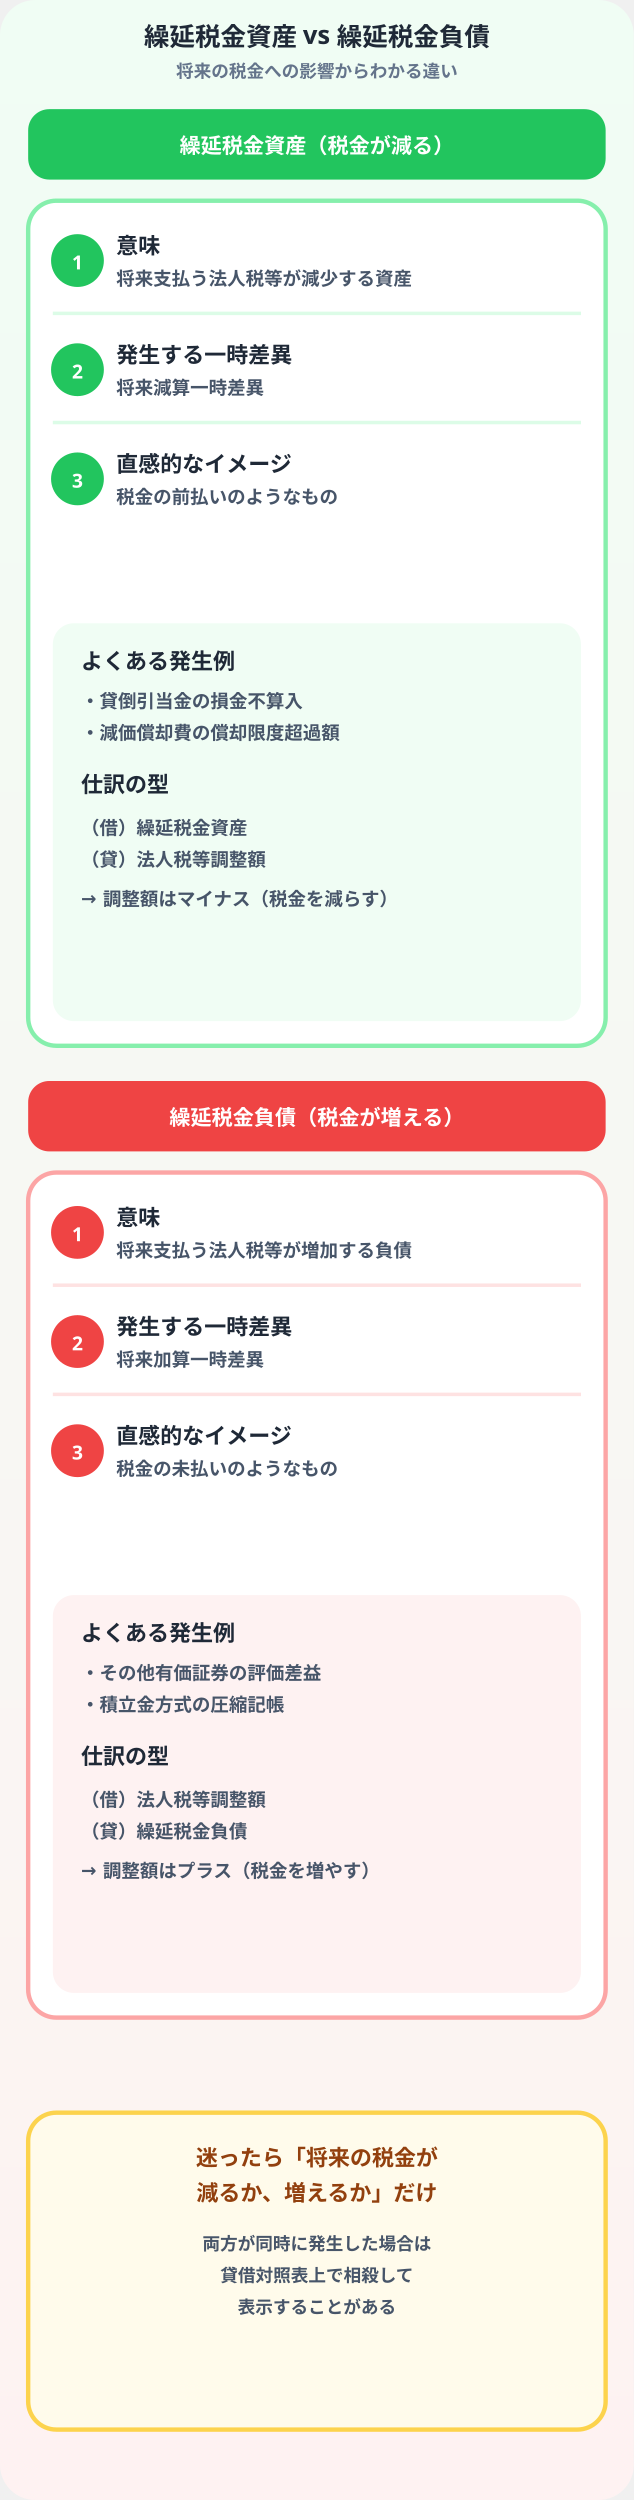
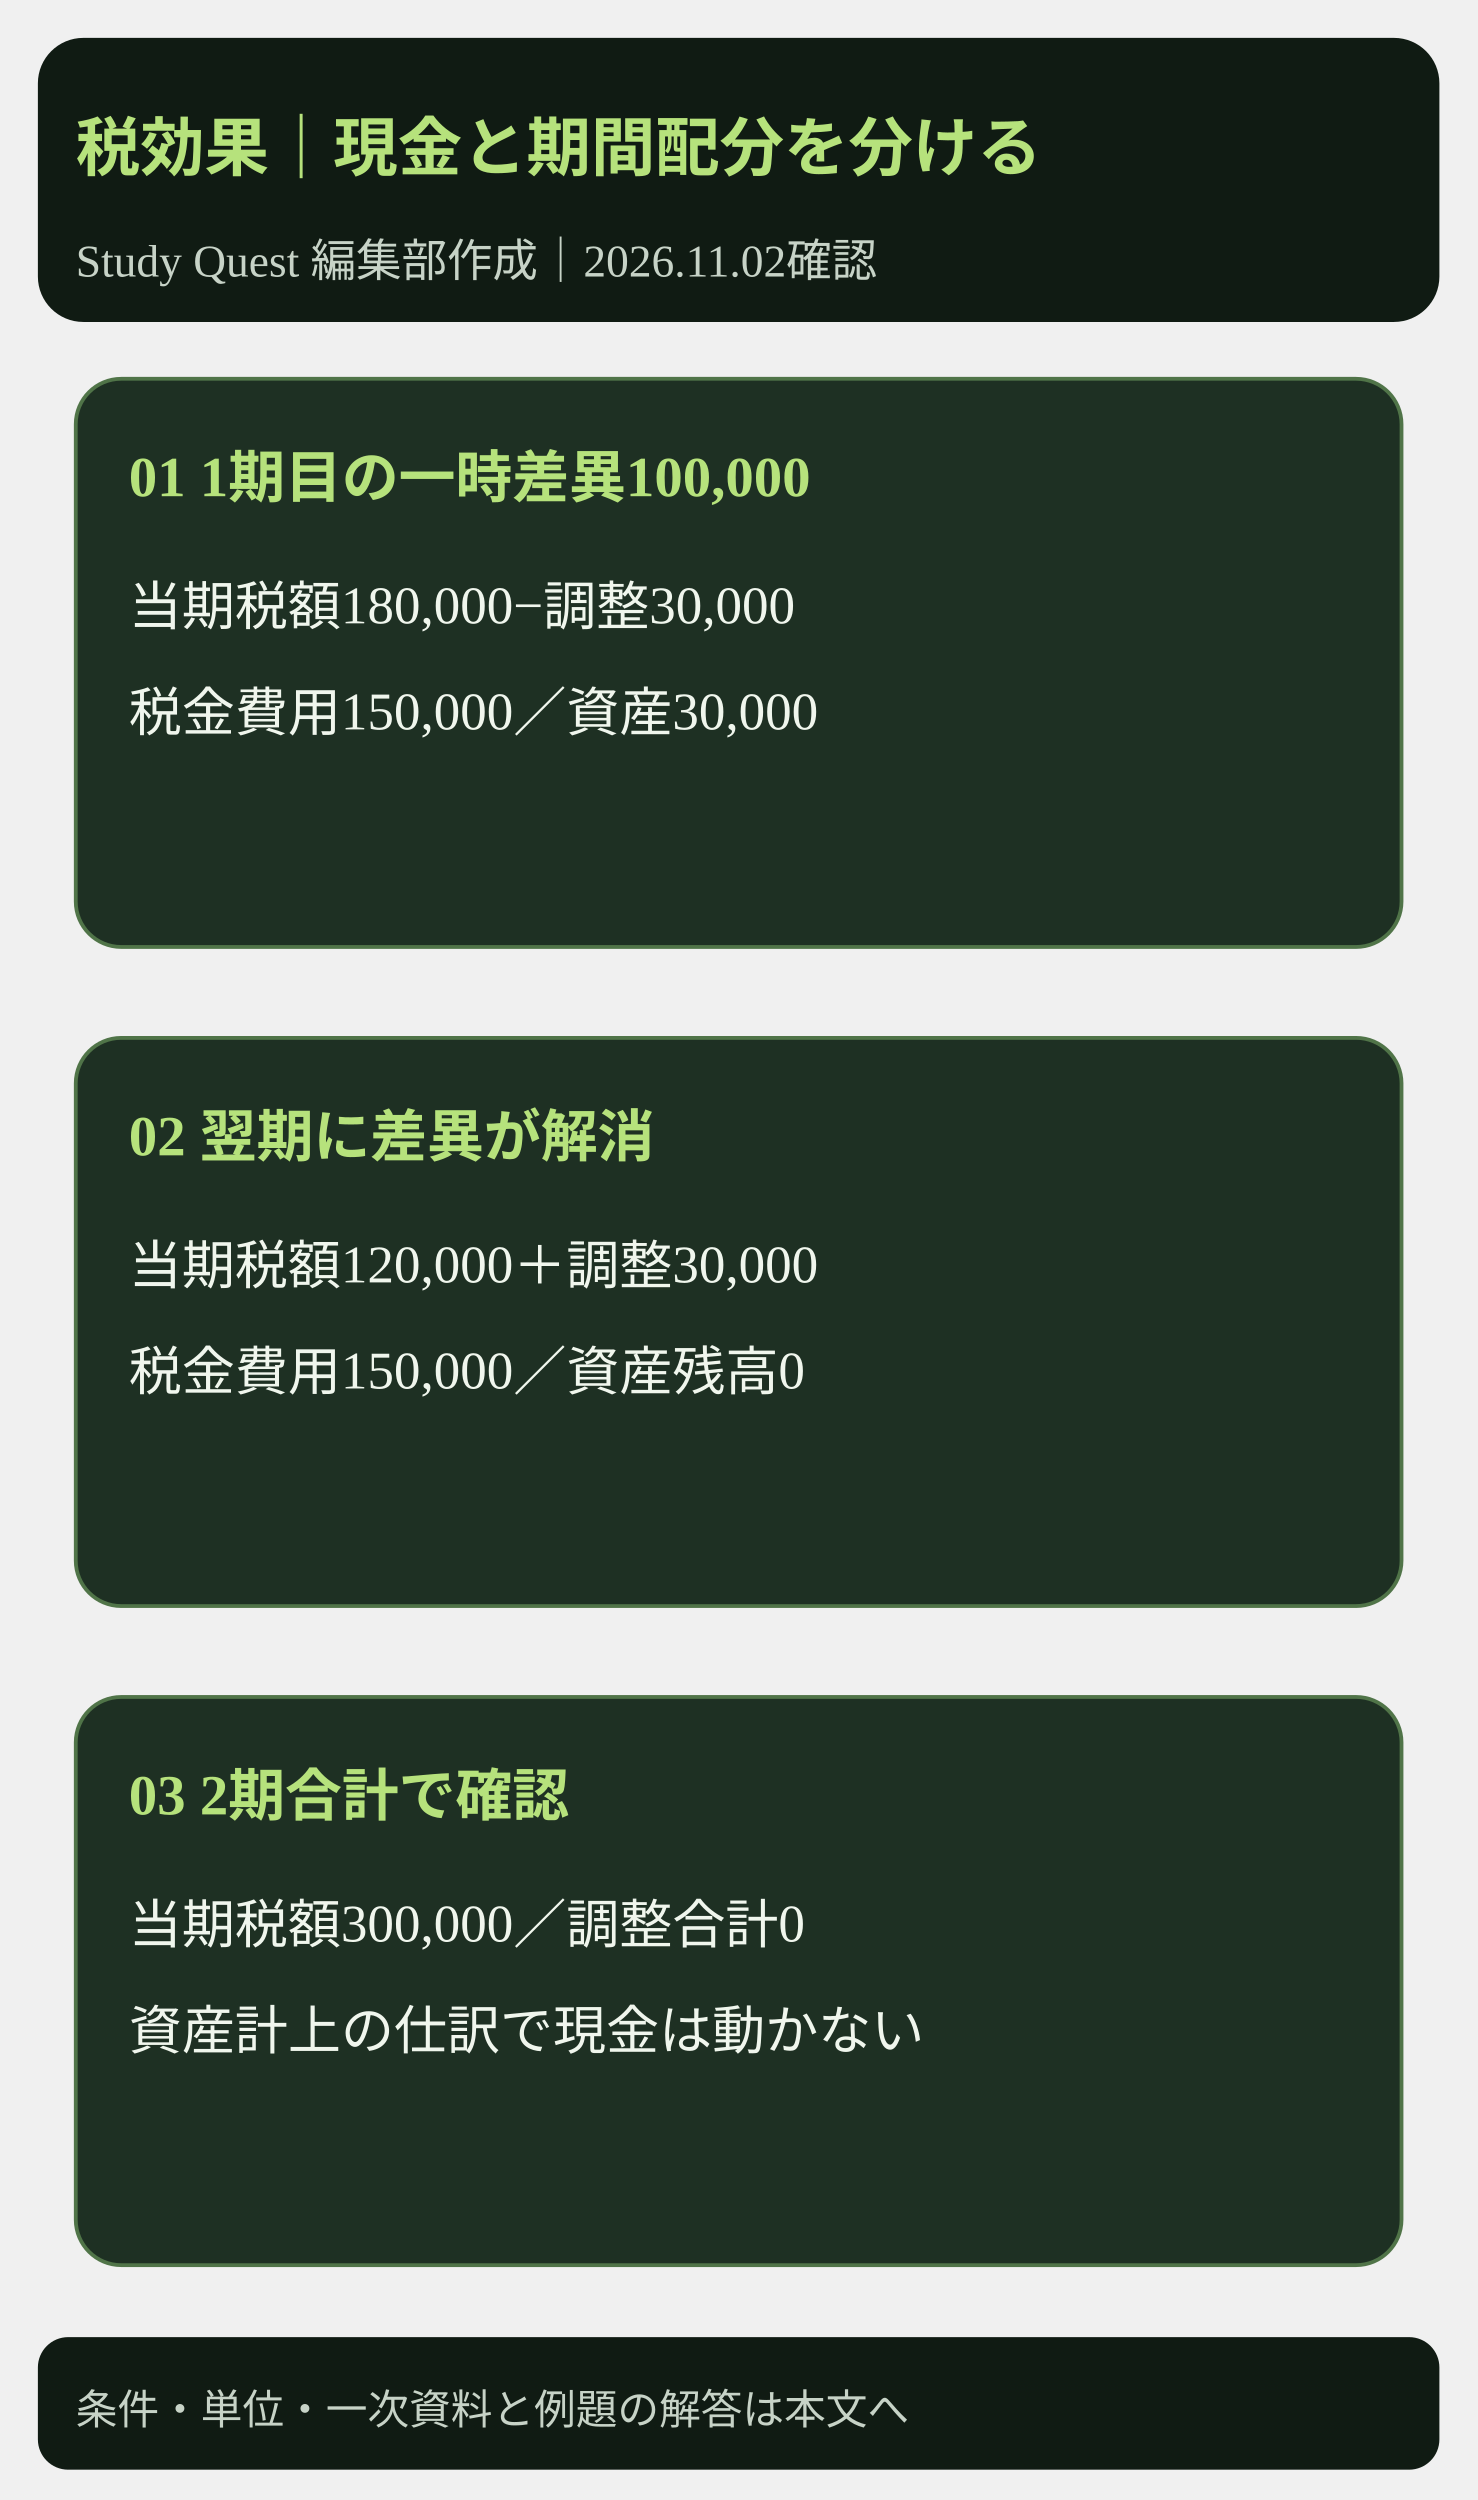
- <svg xmlns="http://www.w3.org/2000/svg" width="360" height="1420" viewBox="0 0 360 1420" role="img" aria-labelledby="title desc">
-   <defs>
-     <linearGradient id="mbg" x1="0" y1="0" x2="0" y2="1">
-       <stop offset="0" stop-color="#f0fdf4" />
-       <stop offset="1" stop-color="#fef2f2" />
-     </linearGradient>
-     <style>
-       .title{font-family:"Noto Sans JP", system-ui, sans-serif;font-size:14.5px;font-weight:800;fill:#1f2937}
-       .sub{font-family:"Noto Sans JP", system-ui, sans-serif;font-size:10px;font-weight:600;fill:#64748b}
-       .colhead{font-family:"Noto Sans JP", system-ui, sans-serif;font-size:12px;font-weight:800;fill:#ffffff}
-       .ptnum{font-family:"Noto Sans JP", system-ui, sans-serif;font-size:11px;font-weight:800;fill:#ffffff}
-       .ptname{font-family:"Noto Sans JP", system-ui, sans-serif;font-size:12.5px;font-weight:800;fill:#1f2937}
-       .ptbody{font-family:"Noto Sans JP", system-ui, sans-serif;font-size:10.5px;font-weight:600;fill:#475569}
-       .banner{font-family:"Noto Sans JP", system-ui, sans-serif;font-size:12.5px;font-weight:800;fill:#92400e}
-       .bannersmall{font-family:"Noto Sans JP", system-ui, sans-serif;font-size:10px;font-weight:600;fill:#475569}
-     </style>
-   </defs>
-   <rect width="360" height="1420" rx="20" fill="url(#mbg)" />
-   <text x="180" y="26" text-anchor="middle" class="title">繰延税金資産 vs 繰延税金負債</text>
-   <text x="180" y="44" text-anchor="middle" class="sub">将来の税金への影響からわかる違い</text>
-   <rect x="16" y="62" width="328" height="40" rx="12" fill="#22c55e" />
-   <text x="180" y="87" text-anchor="middle" class="colhead">繰延税金資産（税金が減る）</text>
-   <rect x="16" y="114" width="328" height="480" rx="16" fill="#ffffff" stroke="#86efac" stroke-width="2.5" />
-   <circle cx="44" cy="148" r="15" fill="#22c55e" />
-   <text x="44" y="153" text-anchor="middle" class="ptnum">1</text>
-   <text x="66" y="144" class="ptname">意味</text>
-   <text x="66" y="162" class="ptbody">将来支払う法人税等が減少する資産</text>
-   <line x1="30" y1="178" x2="330" y2="178" stroke="#dcfce7" stroke-width="2" />
-   <circle cx="44" cy="210" r="15" fill="#22c55e" />
-   <text x="44" y="215" text-anchor="middle" class="ptnum">2</text>
-   <text x="66" y="206" class="ptname">発生する一時差異</text>
-   <text x="66" y="224" class="ptbody">将来減算一時差異</text>
-   <line x1="30" y1="240" x2="330" y2="240" stroke="#dcfce7" stroke-width="2" />
-   <circle cx="44" cy="272" r="15" fill="#22c55e" />
-   <text x="44" y="277" text-anchor="middle" class="ptnum">3</text>
-   <text x="66" y="268" class="ptname">直感的なイメージ</text>
-   <text x="66" y="286" class="ptbody">税金の前払いのようなもの</text>
-   <rect x="30" y="354" width="300" height="226" rx="12" fill="#f0fdf4" />
-   <text x="46" y="380" class="ptname" fill="#166534">よくある発生例</text>
-   <text x="46" y="402" class="ptbody">・貸倒引当金の損金不算入</text>
-   <text x="46" y="420" class="ptbody">・減価償却費の償却限度超過額</text>
-   <text x="46" y="450" class="ptname" fill="#166534">仕訳の型</text>
-   <text x="46" y="474" class="ptbody">（借）繰延税金資産</text>
-   <text x="46" y="492" class="ptbody">（貸）法人税等調整額</text>
-   <text x="46" y="514" class="ptbody">→ 調整額はマイナス（税金を減らす）</text>
-   <rect x="16" y="614" width="328" height="40" rx="12" fill="#ef4444" />
-   <text x="180" y="639" text-anchor="middle" class="colhead">繰延税金負債（税金が増える）</text>
-   <rect x="16" y="666" width="328" height="480" rx="16" fill="#ffffff" stroke="#fca5a5" stroke-width="2.5" />
-   <circle cx="44" cy="700" r="15" fill="#ef4444" />
-   <text x="44" y="705" text-anchor="middle" class="ptnum">1</text>
-   <text x="66" y="696" class="ptname">意味</text>
-   <text x="66" y="714" class="ptbody">将来支払う法人税等が増加する負債</text>
-   <line x1="30" y1="730" x2="330" y2="730" stroke="#fee2e2" stroke-width="2" />
-   <circle cx="44" cy="762" r="15" fill="#ef4444" />
-   <text x="44" y="767" text-anchor="middle" class="ptnum">2</text>
-   <text x="66" y="758" class="ptname">発生する一時差異</text>
-   <text x="66" y="776" class="ptbody">将来加算一時差異</text>
-   <line x1="30" y1="792" x2="330" y2="792" stroke="#fee2e2" stroke-width="2" />
-   <circle cx="44" cy="824" r="15" fill="#ef4444" />
-   <text x="44" y="829" text-anchor="middle" class="ptnum">3</text>
-   <text x="66" y="820" class="ptname">直感的なイメージ</text>
-   <text x="66" y="838" class="ptbody">税金の未払いのようなもの</text>
-   <rect x="30" y="906" width="300" height="226" rx="12" fill="#fef2f2" />
-   <text x="46" y="932" class="ptname" fill="#b91c1c">よくある発生例</text>
-   <text x="46" y="954" class="ptbody">・その他有価証券の評価差益</text>
-   <text x="46" y="972" class="ptbody">・積立金方式の圧縮記帳</text>
-   <text x="46" y="1002" class="ptname" fill="#b91c1c">仕訳の型</text>
-   <text x="46" y="1026" class="ptbody">（借）法人税等調整額</text>
-   <text x="46" y="1044" class="ptbody">（貸）繰延税金負債</text>
-   <text x="46" y="1066" class="ptbody">→ 調整額はプラス（税金を増やす）</text>
-   <rect x="16" y="1200" width="328" height="180" rx="16" fill="#fffbeb" stroke="#fcd34d" stroke-width="2.5" />
-   <text x="180" y="1230" text-anchor="middle" class="banner">迷ったら「将来の税金が</text>
-   <text x="180" y="1250" text-anchor="middle" class="banner">減るか、増えるか」だけ</text>
-   <text x="180" y="1278" text-anchor="middle" class="bannersmall">両方が同時に発生した場合は</text>
-   <text x="180" y="1296" text-anchor="middle" class="bannersmall">貸借対照表上で相殺して</text>
-   <text x="180" y="1314" text-anchor="middle" class="bannersmall">表示することがある</text>
+ <svg xmlns="http://www.w3.org/2000/svg" width="390" height="660" viewBox="0 0 390 660" role="img" aria-labelledby="title desc">
+   <rect x="10" y="10" width="370" height="75" rx="12" fill="#101B13" />
+   <rect x="10" y="617" width="370" height="35" rx="8" fill="#101B13" />
+   <g font-family="M PLUS 1, Hiragino Kaku Gothic ProN, sans-serif">
+     <text x="20" y="45" font-size="17" font-weight="700" fill="#B6E27C">税効果｜現金と期間配分を分ける</text>
+     <text x="20" y="73" font-size="12" fill="#C7D3C7">Study Quest 編集部作成｜2026.11.02確認</text>
+     <rect x="20" y="100" width="350" height="150" rx="12" fill="#1E3023" stroke="#507448" />
+     <text x="34" y="131" font-size="15" font-weight="700" fill="#B6E27C">01 1期目の一時差異100,000</text>
+     <text x="34" y="165" font-size="14" fill="#F0F6ED">当期税額180,000−調整30,000</text>
+     <text x="34" y="193" font-size="14" fill="#F0F6ED">税金費用150,000／資産30,000</text>
+     <rect x="20" y="274" width="350" height="150" rx="12" fill="#1E3023" stroke="#507448" />
+     <text x="34" y="305" font-size="15" font-weight="700" fill="#B6E27C">02 翌期に差異が解消</text>
+     <text x="34" y="339" font-size="14" fill="#F0F6ED">当期税額120,000＋調整30,000</text>
+     <text x="34" y="367" font-size="14" fill="#F0F6ED">税金費用150,000／資産残高0</text>
+     <rect x="20" y="448" width="350" height="150" rx="12" fill="#1E3023" stroke="#507448" />
+     <text x="34" y="479" font-size="15" font-weight="700" fill="#B6E27C">03 2期合計で確認</text>
+     <text x="34" y="513" font-size="14" fill="#F0F6ED">当期税額300,000／調整合計0</text>
+     <text x="34" y="541" font-size="14" fill="#F0F6ED">資産計上の仕訳で現金は動かない</text>
+     <text x="20" y="640" font-size="11" fill="#C7D3C7">条件・単位・一次資料と例題の解答は本文へ</text>
+   </g>
</svg>
